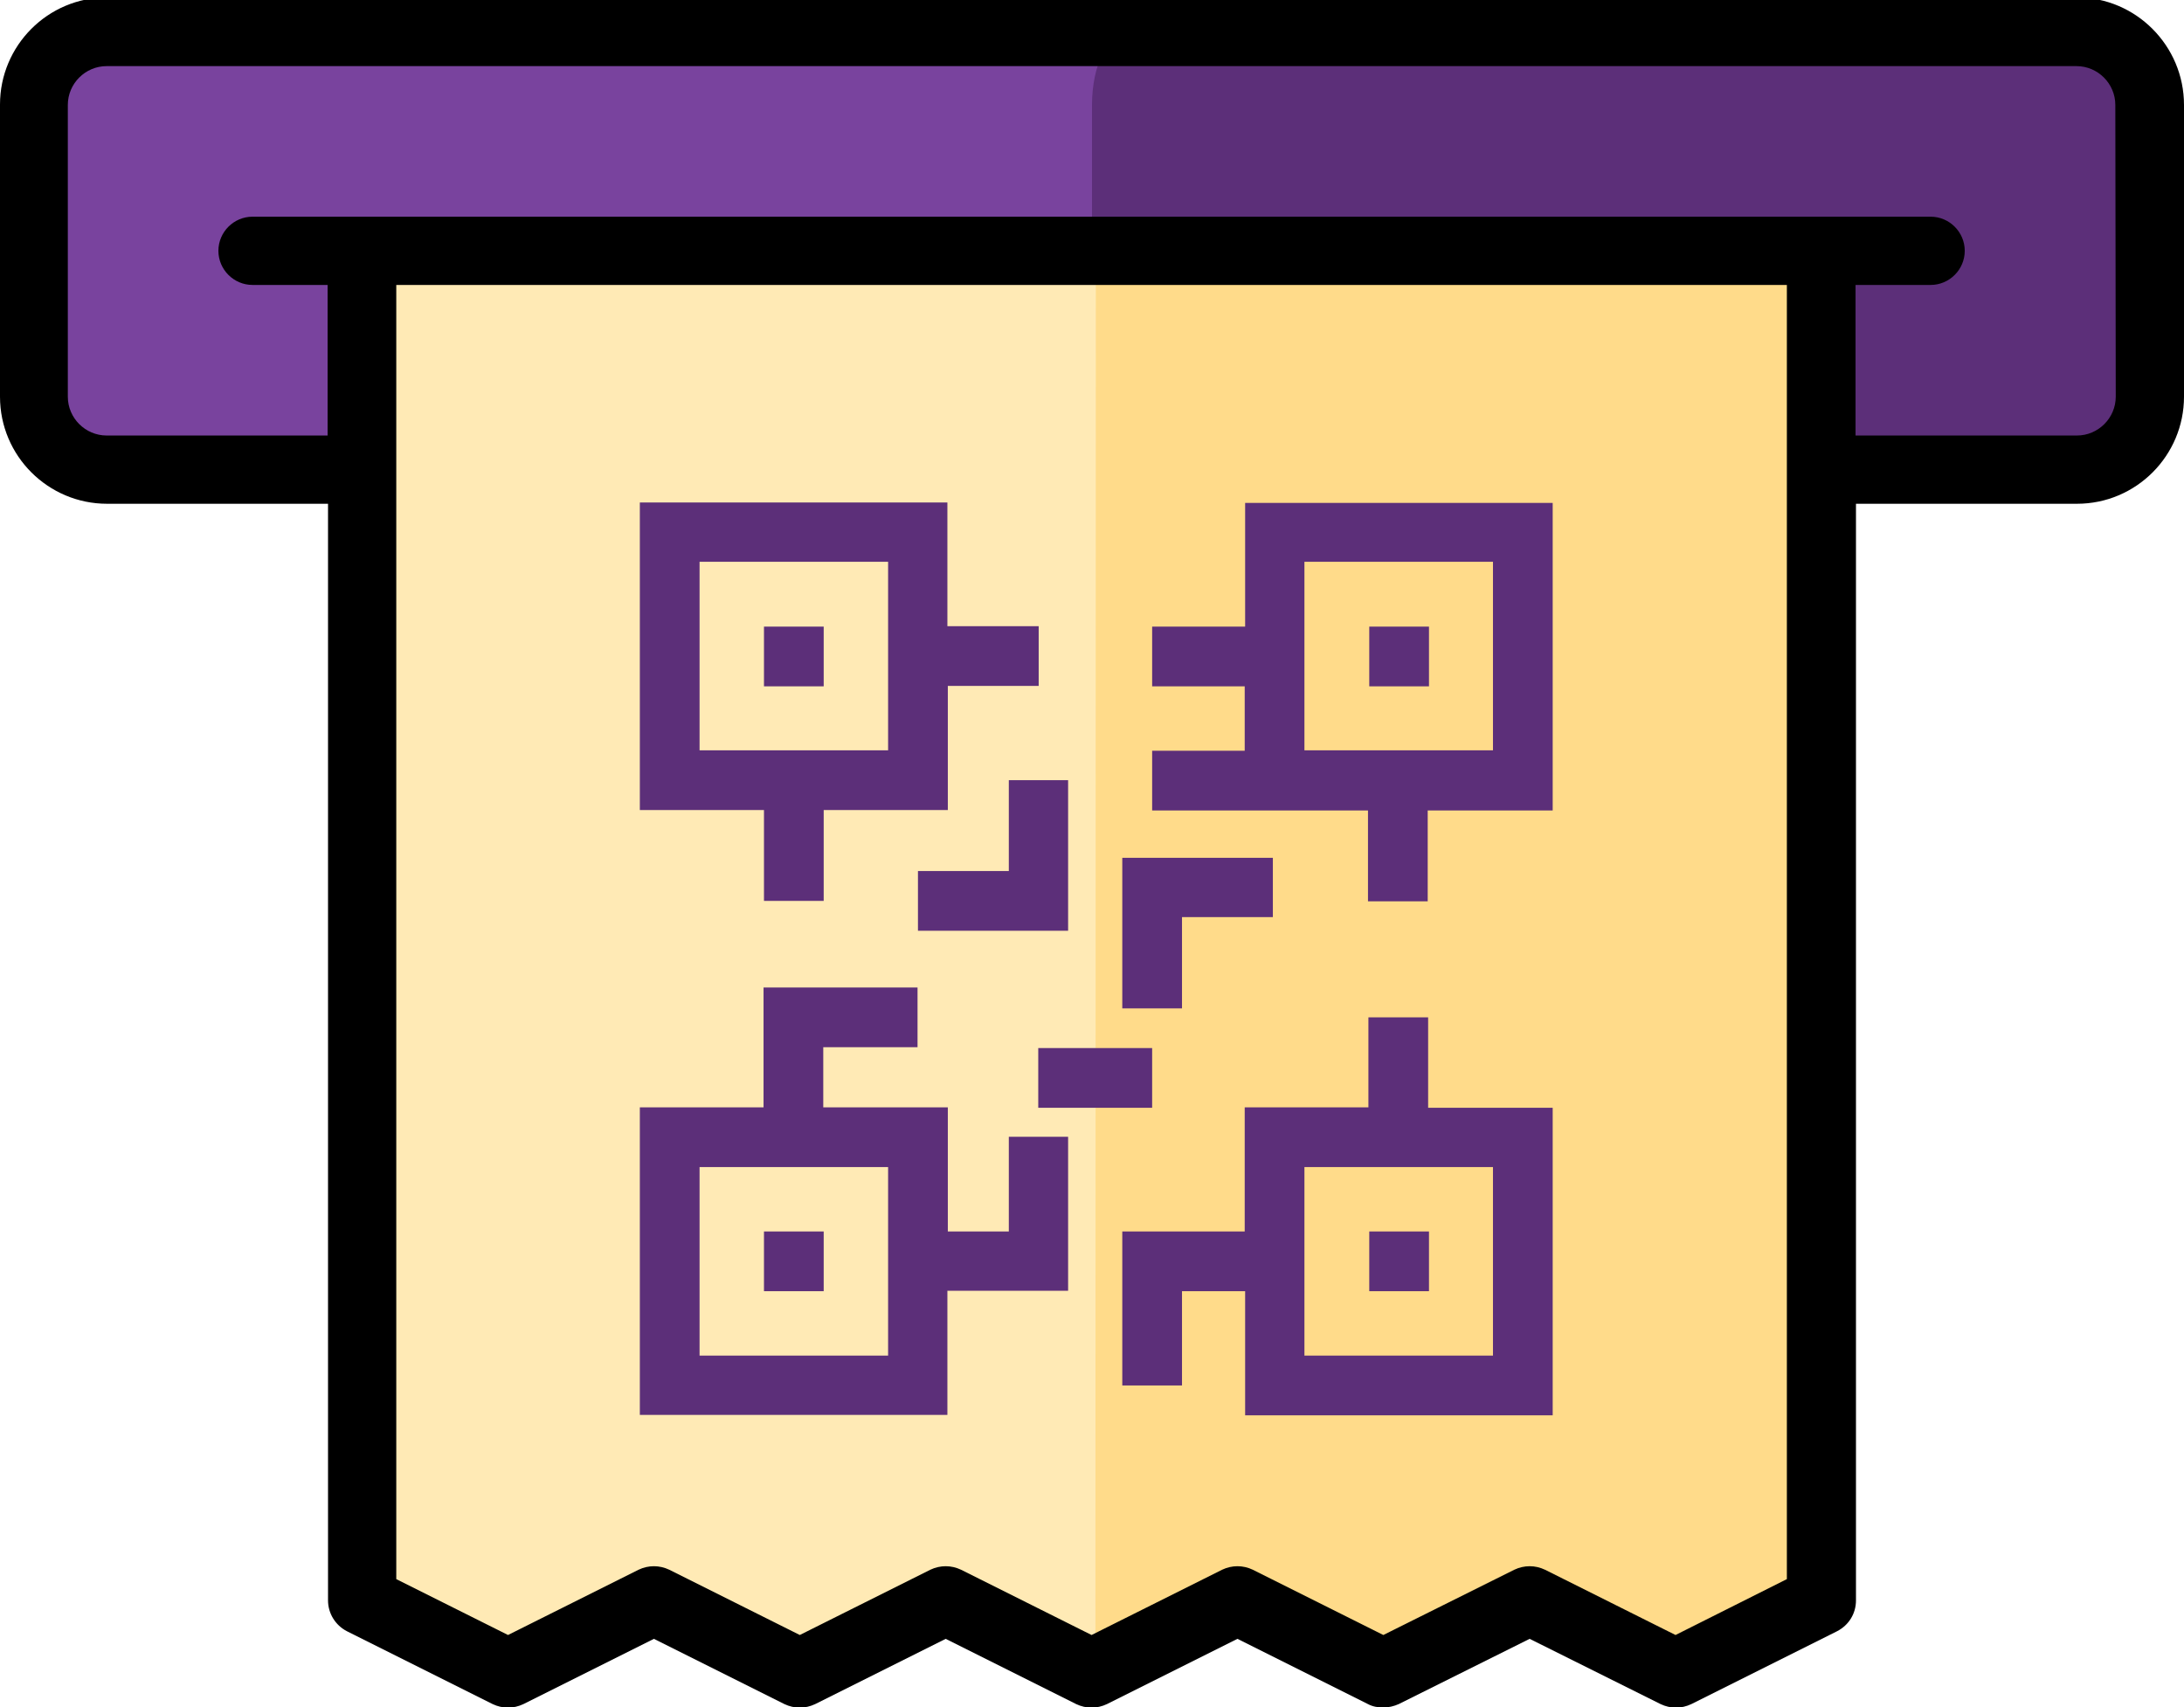
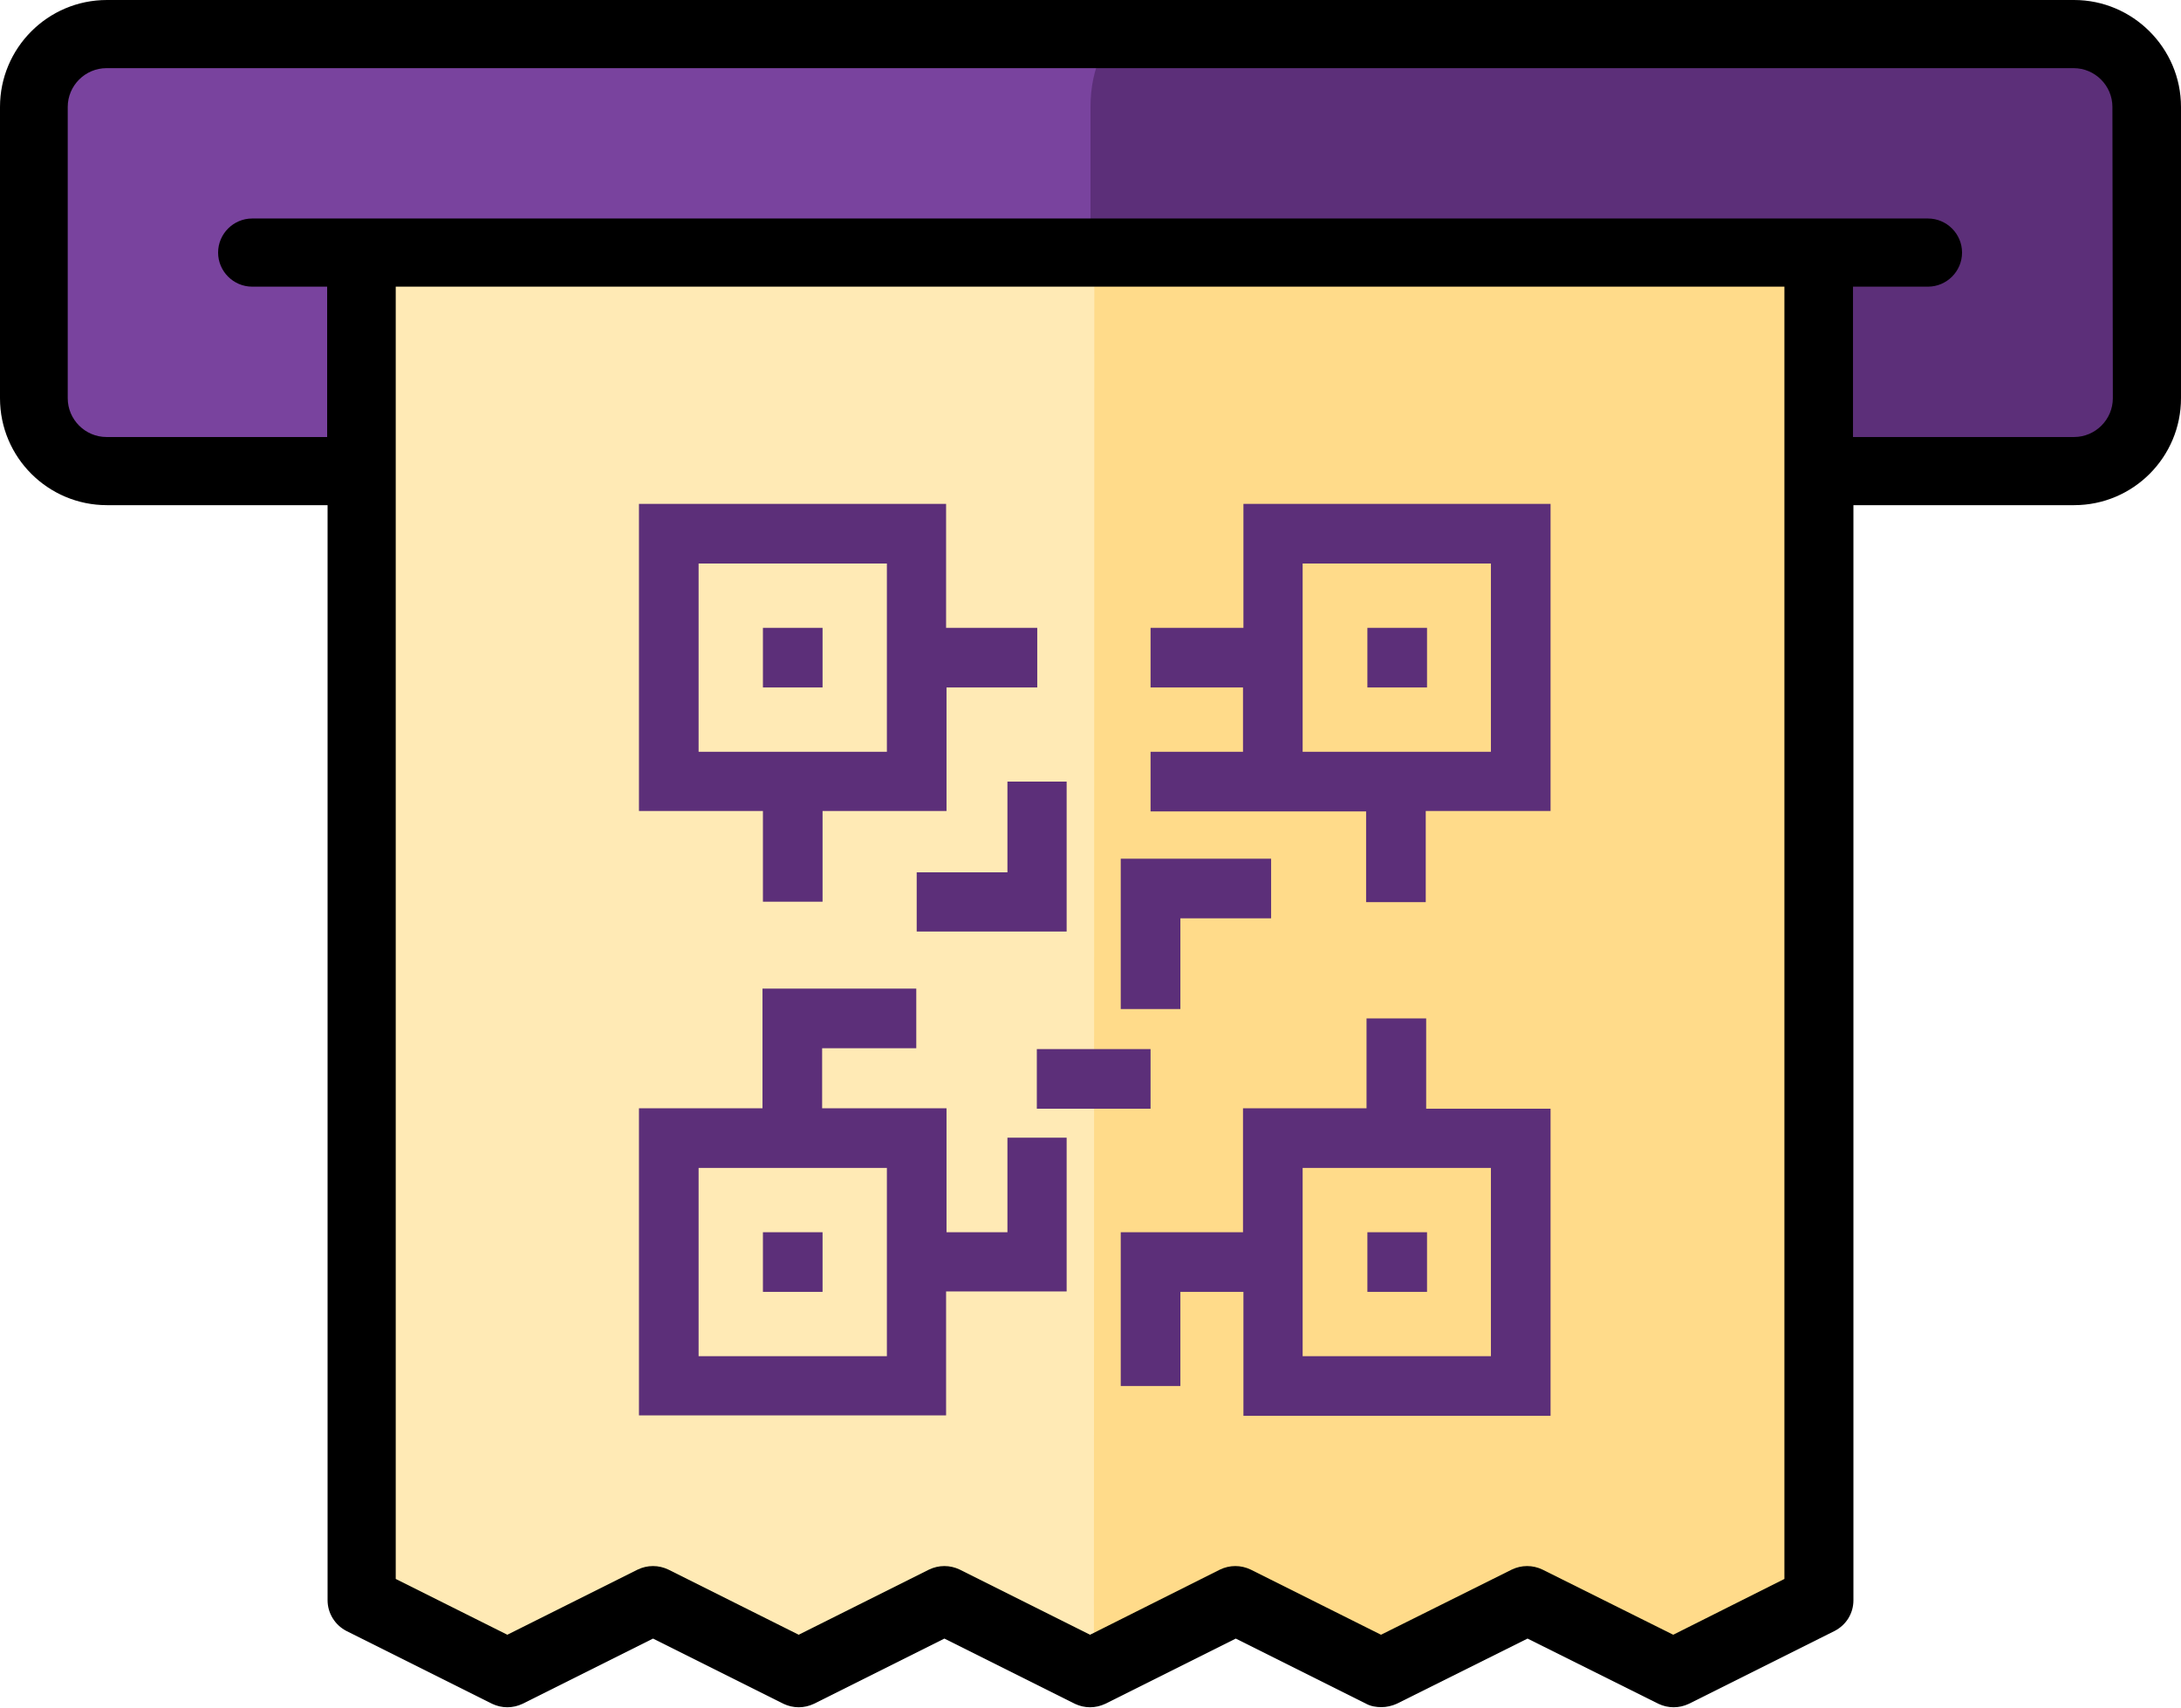
- <svg xmlns="http://www.w3.org/2000/svg" version="1.1" id="Layer_1" x="0px" y="0px" viewBox="-255 198 512 400" style="enable-background:new -255 129 512 512;" xml:space="preserve">
-   <style type="text/css">
- 	.st0{fill:#79439E;}
- 	.st1{fill:#5C2F79;}
- 	.st2{fill:#FFEAB5;}
- 	.st3{fill:#FFDB8A;}
- </style>
-   <path class="st0" d="M231.9,308.1h-461.8c-9.4,0-17.1-7.7-17.1-17.1v-68.4c0-9.4,7.7-17.1,17.1-17.1h461.8c9.4,0,17.1,7.7,17.1,17.1  V291C249,300.4,241.3,308.1,231.9,308.1z" />
-   <path class="st1" d="M240.4,308.1H9.6c-4.7,0-8.6-7.7-8.6-17.1v-68.4c0-9.4,3.8-17.1,8.6-17.1h230.9c4.7,0,8.6,7.7,8.6,17.1V291  C249,300.4,245.2,308.1,240.4,308.1z" />
-   <polyline class="st2" points="172,256.8 172,573.2 137.8,590.3 103.6,573.2 69.3,590.3 35.1,573.2 0.9,590.3 -33.3,573.2  -67.5,590.3 -101.6,573.2 -135.8,590.3 -170,573.2 -170,256.8 " />
-   <polyline class="st3" points="172.9,256.8 172.9,573.2 138.7,590.3 104.4,573.2 70.2,590.3 36,573.2 1.8,590.3 1.9,256.8 " />
-   <path d="M231.9,197.4h-461.8c-13.9,0-25.1,11.3-25.1,25.1V291c0,13.9,11.3,25.1,25.1,25.1h51.8v257.1c0,3,1.7,5.8,4.4,7.2l34.2,17.1  c2.3,1.1,4.9,1.1,7.2,0l30.6-15.3l30.6,15.3c2.3,1.1,4.9,1.1,7.2,0l30.6-15.3l30.6,15.3c2.3,1.1,4.9,1.1,7.2,0l30.6-15.3l30.6,15.3  c1.1,0.6,2.4,0.8,3.6,0.8c1.2,0,2.5-0.3,3.6-0.8l30.7-15.3l30.7,15.3c2.3,1.1,4.9,1.1,7.2,0l34.2-17.1c2.7-1.4,4.4-4.1,4.4-7.2  V316.1h51.8c13.9,0,25.1-11.3,25.1-25.1v-68.4C257,208.7,245.7,197.4,231.9,197.4z M137.8,581.3L107.2,566c-2.3-1.1-4.9-1.1-7.2,0  l-30.7,15.3L38.7,566c-2.3-1.1-4.9-1.1-7.2,0L0.9,581.3L-29.7,566c-2.3-1.1-4.9-1.1-7.2,0l-30.6,15.3L-98.1,566  c-2.3-1.1-4.9-1.1-7.2,0l-30.6,15.3l-26.2-13.1V264.8h326v303.4L137.8,581.3z M241,291c0,5-4.1,9.1-9.1,9.1H180v-35.3h17.6  c4.4,0,8-3.6,8-8c0-4.4-3.6-8-8-8h-393.4c-4.4,0-8,3.6-8,8c0,4.4,3.6,8,8,8h17.6v35.3h-51.8c-5,0-9.1-4.1-9.1-9.1v-68.4  c0-5,4.1-9.1,9.1-9.1h461.8c5,0,9.1,4.1,9.1,9.1L241,291L241,291z" />
+ <svg xmlns="http://www.w3.org/2000/svg" version="1.1" id="Layer_1" x="0px" y="0px" viewBox="-255 184.6 512 400.8" style="enable-background:new -255 184.6 512 400.8;" xml:space="preserve">
  <g>
+     <path style="fill:#79439E;" d="M231.9,295.2h-461.8c-9.4,0-17.1-7.7-17.1-17.1v-68.4c0-9.4,7.7-17.1,17.1-17.1h461.8   c9.4,0,17.1,7.7,17.1,17.1v68.4C249,287.6,241.3,295.2,231.9,295.2z" />
+     <path style="fill:#5C2F79;" d="M240.4,295.2H9.6c-4.7,0-8.6-7.7-8.6-17.1v-68.4c0-9.4,3.8-17.1,8.6-17.1h230.9   c4.7,0,8.6,7.7,8.6,17.1v68.4C249,287.6,245.2,295.2,240.4,295.2z" />
+     <polyline style="fill:#FFEAB5;" points="172,243.9 172,560.3 137.8,577.4 103.6,560.3 69.3,577.4 35.1,560.3 0.9,577.4    -33.3,560.3 -67.5,577.4 -101.6,560.3 -135.8,577.4 -170,560.3 -170,243.9  " />
+     <polyline style="fill:#FFDB8A;" points="172.9,243.9 172.9,560.3 138.7,577.4 104.4,560.3 70.2,577.4 36,560.3 1.8,577.4    1.9,243.9  " />
+     <path d="M231.9,184.6h-461.8c-13.9,0-25.1,11.3-25.1,25.1v68.4c0,13.9,11.3,25.1,25.1,25.1h51.8v257.1c0,3,1.7,5.8,4.4,7.2   l34.2,17.1c2.3,1.1,4.9,1.1,7.2,0l30.6-15.3l30.6,15.3c2.3,1.1,4.9,1.1,7.2,0l30.6-15.3l30.6,15.3c2.3,1.1,4.9,1.1,7.2,0l30.6-15.3   l30.6,15.3c1.1,0.6,2.4,0.8,3.6,0.8c1.2,0,2.5-0.3,3.6-0.8l30.7-15.3l30.7,15.3c2.3,1.1,4.9,1.1,7.2,0l34.2-17.1   c2.7-1.4,4.4-4.1,4.4-7.2V303.2h51.8c13.9,0,25.1-11.3,25.1-25.1v-68.4C257,195.9,245.7,184.6,231.9,184.6z M137.8,568.4   l-30.7-15.3c-2.3-1.1-4.9-1.1-7.2,0l-30.7,15.3l-30.6-15.3c-2.3-1.1-4.9-1.1-7.2,0L0.9,568.4l-30.6-15.3c-2.3-1.1-4.9-1.1-7.2,0   l-30.6,15.3l-30.6-15.3c-2.3-1.1-4.9-1.1-7.2,0l-30.6,15.3l-26.2-13.1V251.9h326v303.4L137.8,568.4z M241,278.1   c0,5-4.1,9.1-9.1,9.1H180v-35.3h17.6c4.4,0,8-3.6,8-8s-3.6-8-8-8h-393.4c-4.4,0-8,3.6-8,8s3.6,8,8,8h17.6v35.3h-51.8   c-5,0-9.1-4.1-9.1-9.1v-68.4c0-5,4.1-9.1,9.1-9.1h461.8c5,0,9.1,4.1,9.1,9.1L241,278.1L241,278.1z" />
    <g>
      <g>
        <g>
-           <rect x="-75.9" y="344.9" class="st1" width="14" height="14" />
+           <g>
+             <rect x="-75.9" y="332" style="fill:#5C2F79;" width="14" height="14" />
+           </g>
        </g>
-       </g>
-       <g>
        <g>
-           <path class="st1" d="M36.9,315.8v29.1H15.1v14h21.7v15.1H15.1v14h21.7h6.5h22.4v21.3h14v-21.3H109v-72.1H36.9z M95,373.9H50.8      v-44.2H95V373.9z" />
+           <g>
+             <path style="fill:#5C2F79;" d="M36.9,302.9V332H15.1v14h21.7v15.1H15.1v14h21.7h6.5h22.4v21.3h14V375H109v-72.1H36.9z        M95,361.1H50.8v-44.2H95V361.1z" />
+           </g>
        </g>
-       </g>
-       <g>
        <g>
-           <rect x="66" y="344.9" class="st1" width="14" height="14" />
+           <g>
+             <rect x="66" y="332" style="fill:#5C2F79;" width="14" height="14" />
+           </g>
        </g>
-       </g>
-       <g>
        <g>
-           <rect x="-75.9" y="486.7" class="st1" width="14" height="14" />
+           <g>
+             <rect x="-75.9" y="473.9" style="fill:#5C2F79;" width="14" height="14" />
+           </g>
        </g>
-       </g>
-       <g>
        <g>
-           <rect x="66" y="486.7" class="st1" width="14" height="14" />
+           <g>
+             <rect x="66" y="473.9" style="fill:#5C2F79;" width="14" height="14" />
+           </g>
        </g>
-       </g>
-       <g>
        <g>
-           <path class="st1" d="M-32.9,344.9v-29.1H-105v72.1h29.1v21.3h14v-21.3h29.1v-29.1h21.3v-14H-32.9z M-46.8,373.9H-91v-44.2h44.2      V373.9z" />
+           <g>
+             <path style="fill:#5C2F79;" d="M-32.9,332v-29.1H-105V375h29.1v21.3h14V375h29.1V346h21.3v-14H-32.9z M-46.8,361.1H-91v-44.2       h44.2V361.1z" />
+           </g>
        </g>
-       </g>
-       <g>
        <g>
-           <rect x="-11.6" y="443.7" class="st1" width="26.7" height="14" />
+           <g>
+             <rect x="-11.6" y="430.9" style="fill:#5C2F79;" width="26.7" height="14" />
+           </g>
        </g>
-       </g>
-       <g>
        <g>
-           <path class="st1" d="M-18.5,464.6v22.1h-14.3v-29.1H-62v-14.1h22.1v-14h-36.1v28.1H-105v72.1h72.1v-29.1h28.3v-36.1H-18.5z       M-46.8,515.8H-91v-44.2h44.2V515.8z" />
+           <g>
+             <path style="fill:#5C2F79;" d="M-18.5,451.8v22.1h-14.3v-29.1H-62v-14.1h22.1v-14h-36.1v28.1H-105v72.1h72.1v-29.1h28.3v-36.1       H-18.5z M-46.8,503H-91v-44.2h44.2V503z" />
+           </g>
        </g>
-       </g>
-       <g>
        <g>
-           <path class="st1" d="M79.8,457.6v-21.1h-14v21.1h-29v29.1H8.1v36.1h14v-22.1h14.8v29.1H109v-72.1H79.8z M95,515.8H50.8v-44.2H95      V515.8z" />
+           <g>
+             <path style="fill:#5C2F79;" d="M79.8,444.8v-21.1h-14v21.1h-29v29.1H8.1v36.1h14v-22.1h14.8v29.1H109v-72.1H79.8z M95,503H50.8       v-44.2H95V503z" />
+           </g>
        </g>
-       </g>
-       <g>
        <g>
-           <polygon class="st1" points="-18.5,380.9 -18.5,402.2 -39.8,402.2 -39.8,416.2 -4.6,416.2 -4.6,380.9     " />
+           <g>
+             <polygon style="fill:#5C2F79;" points="-18.5,368.1 -18.5,389.4 -39.8,389.4 -39.8,403.3 -4.6,403.3 -4.6,368.1      " />
+           </g>
        </g>
-       </g>
-       <g>
        <g>
-           <polygon class="st1" points="8.1,399.1 8.1,434.4 22.1,434.4 22.1,413 43.4,413 43.4,399.1     " />
+           <g>
+             <polygon style="fill:#5C2F79;" points="8.1,386.2 8.1,421.5 22.1,421.5 22.1,400.2 43.4,400.2 43.4,386.2      " />
+           </g>
        </g>
      </g>
    </g>
  </g>
</svg>
